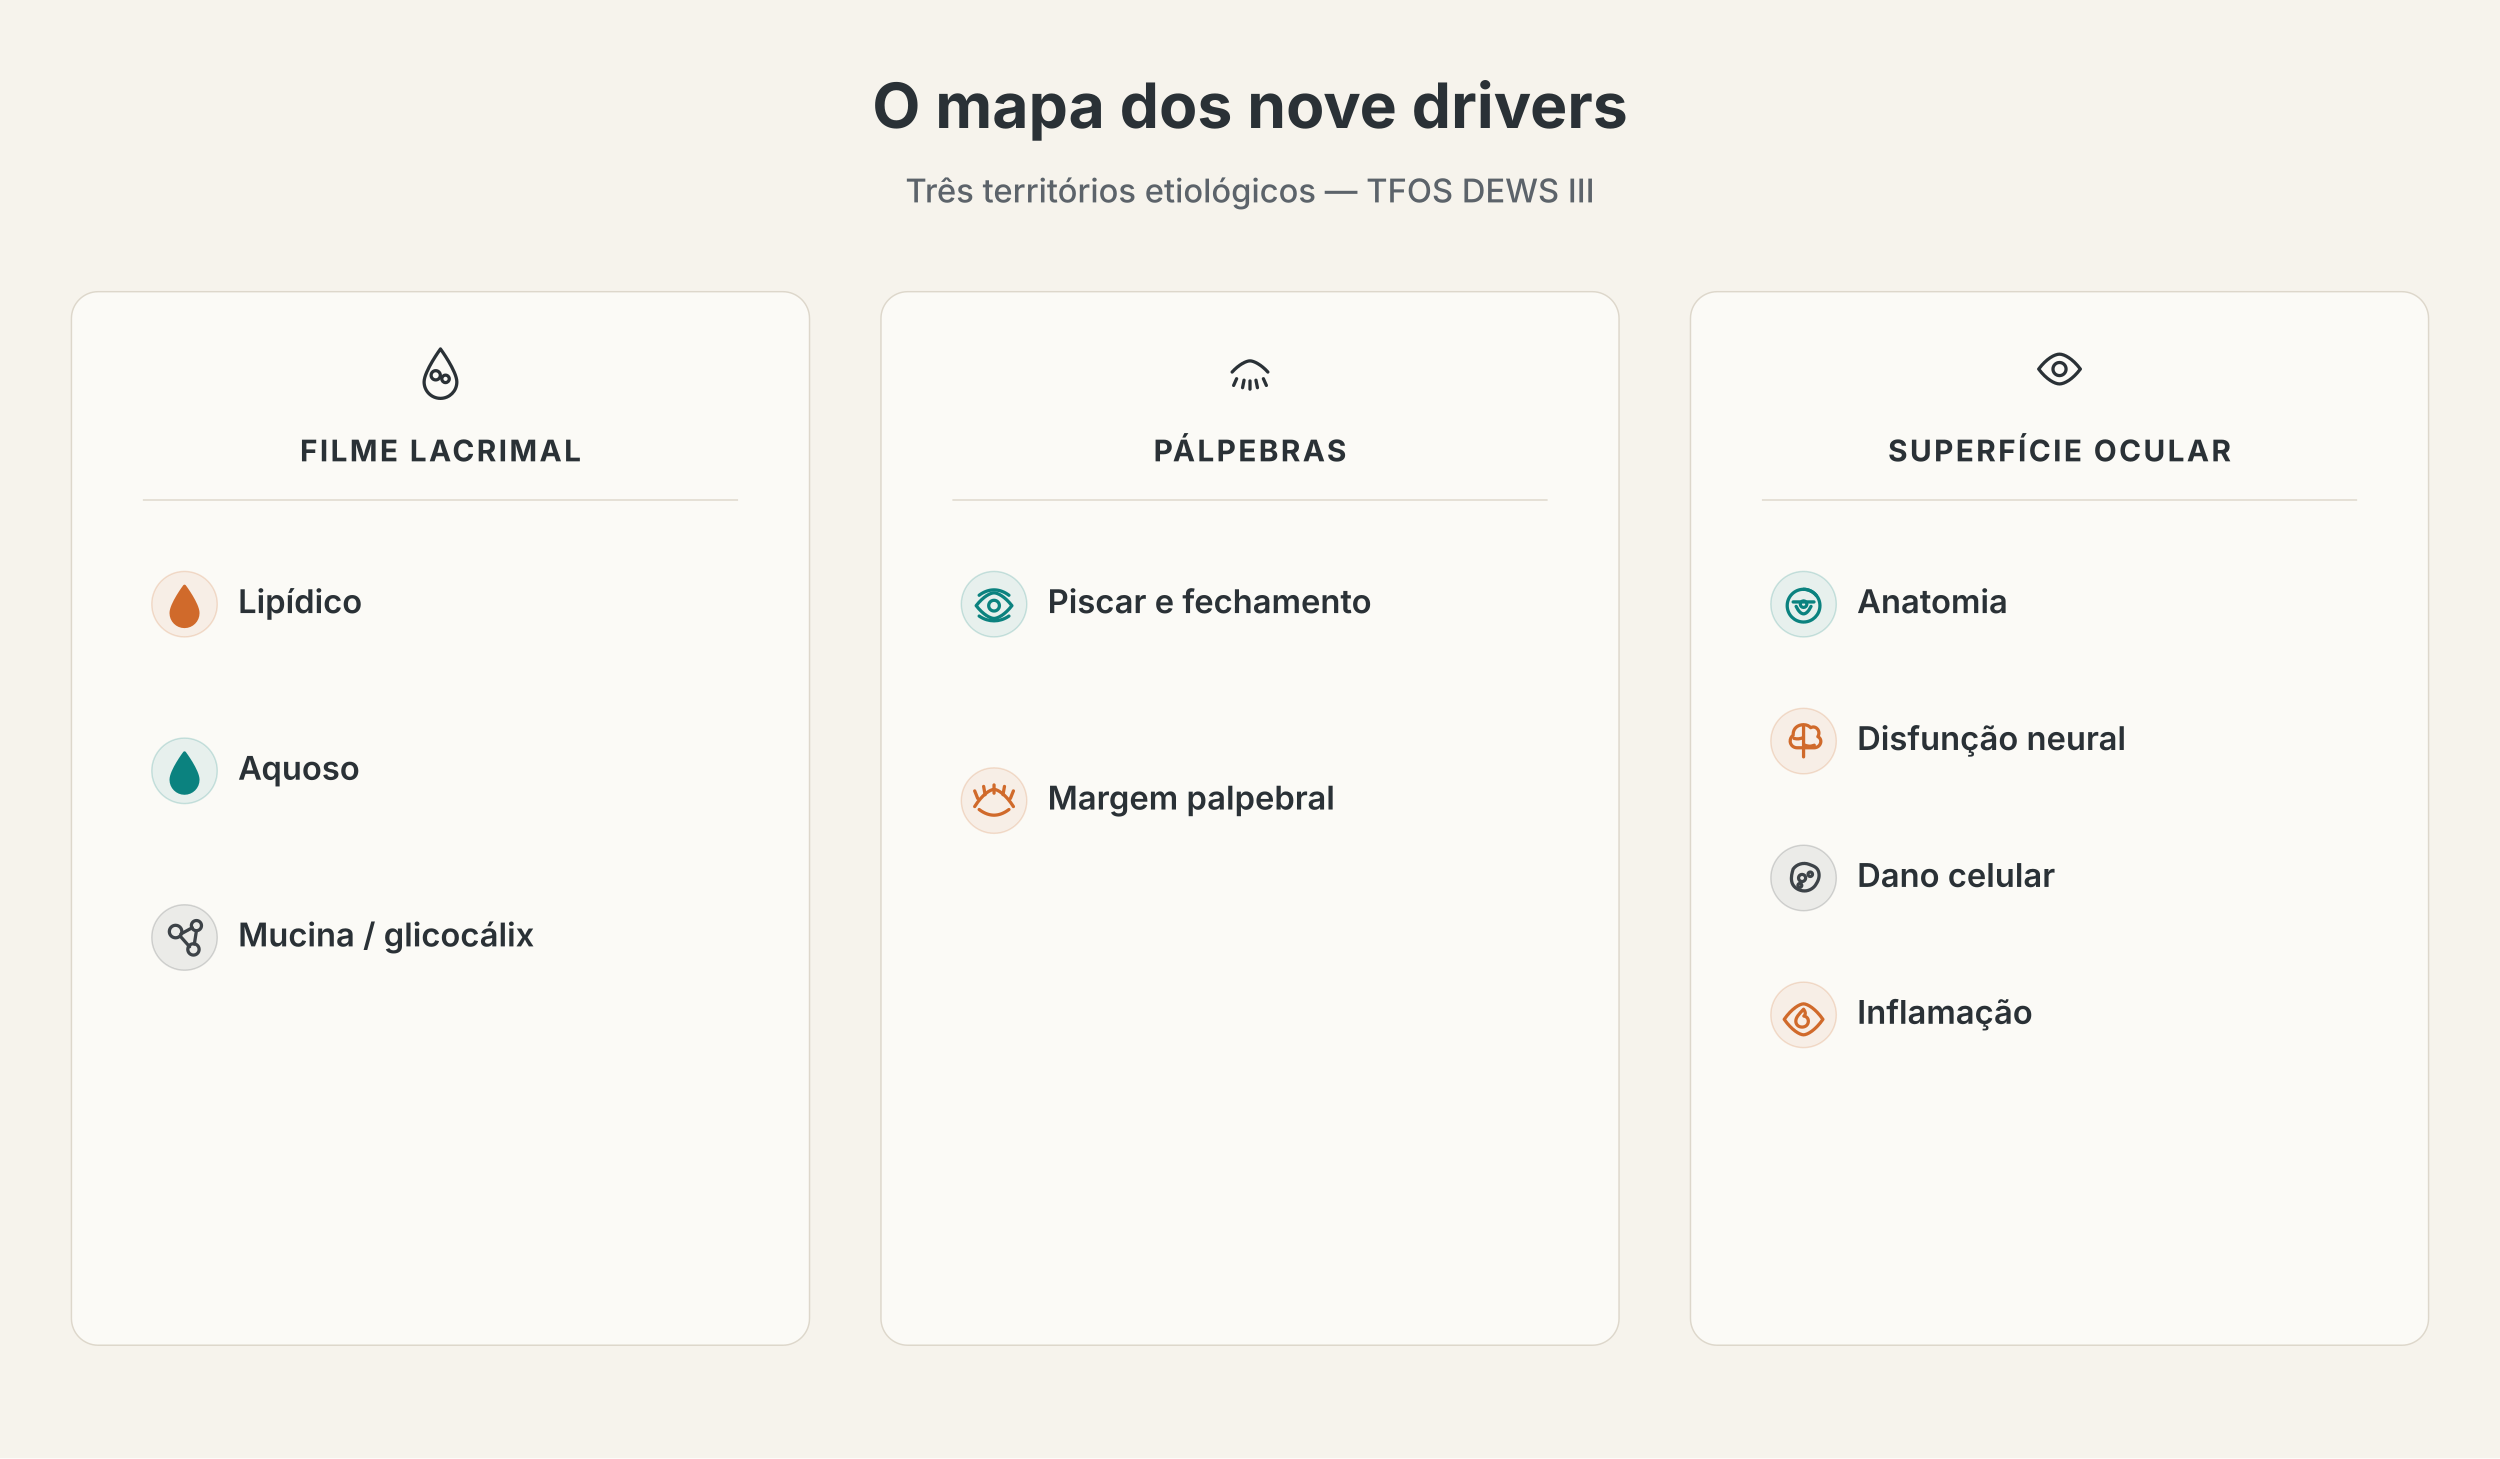
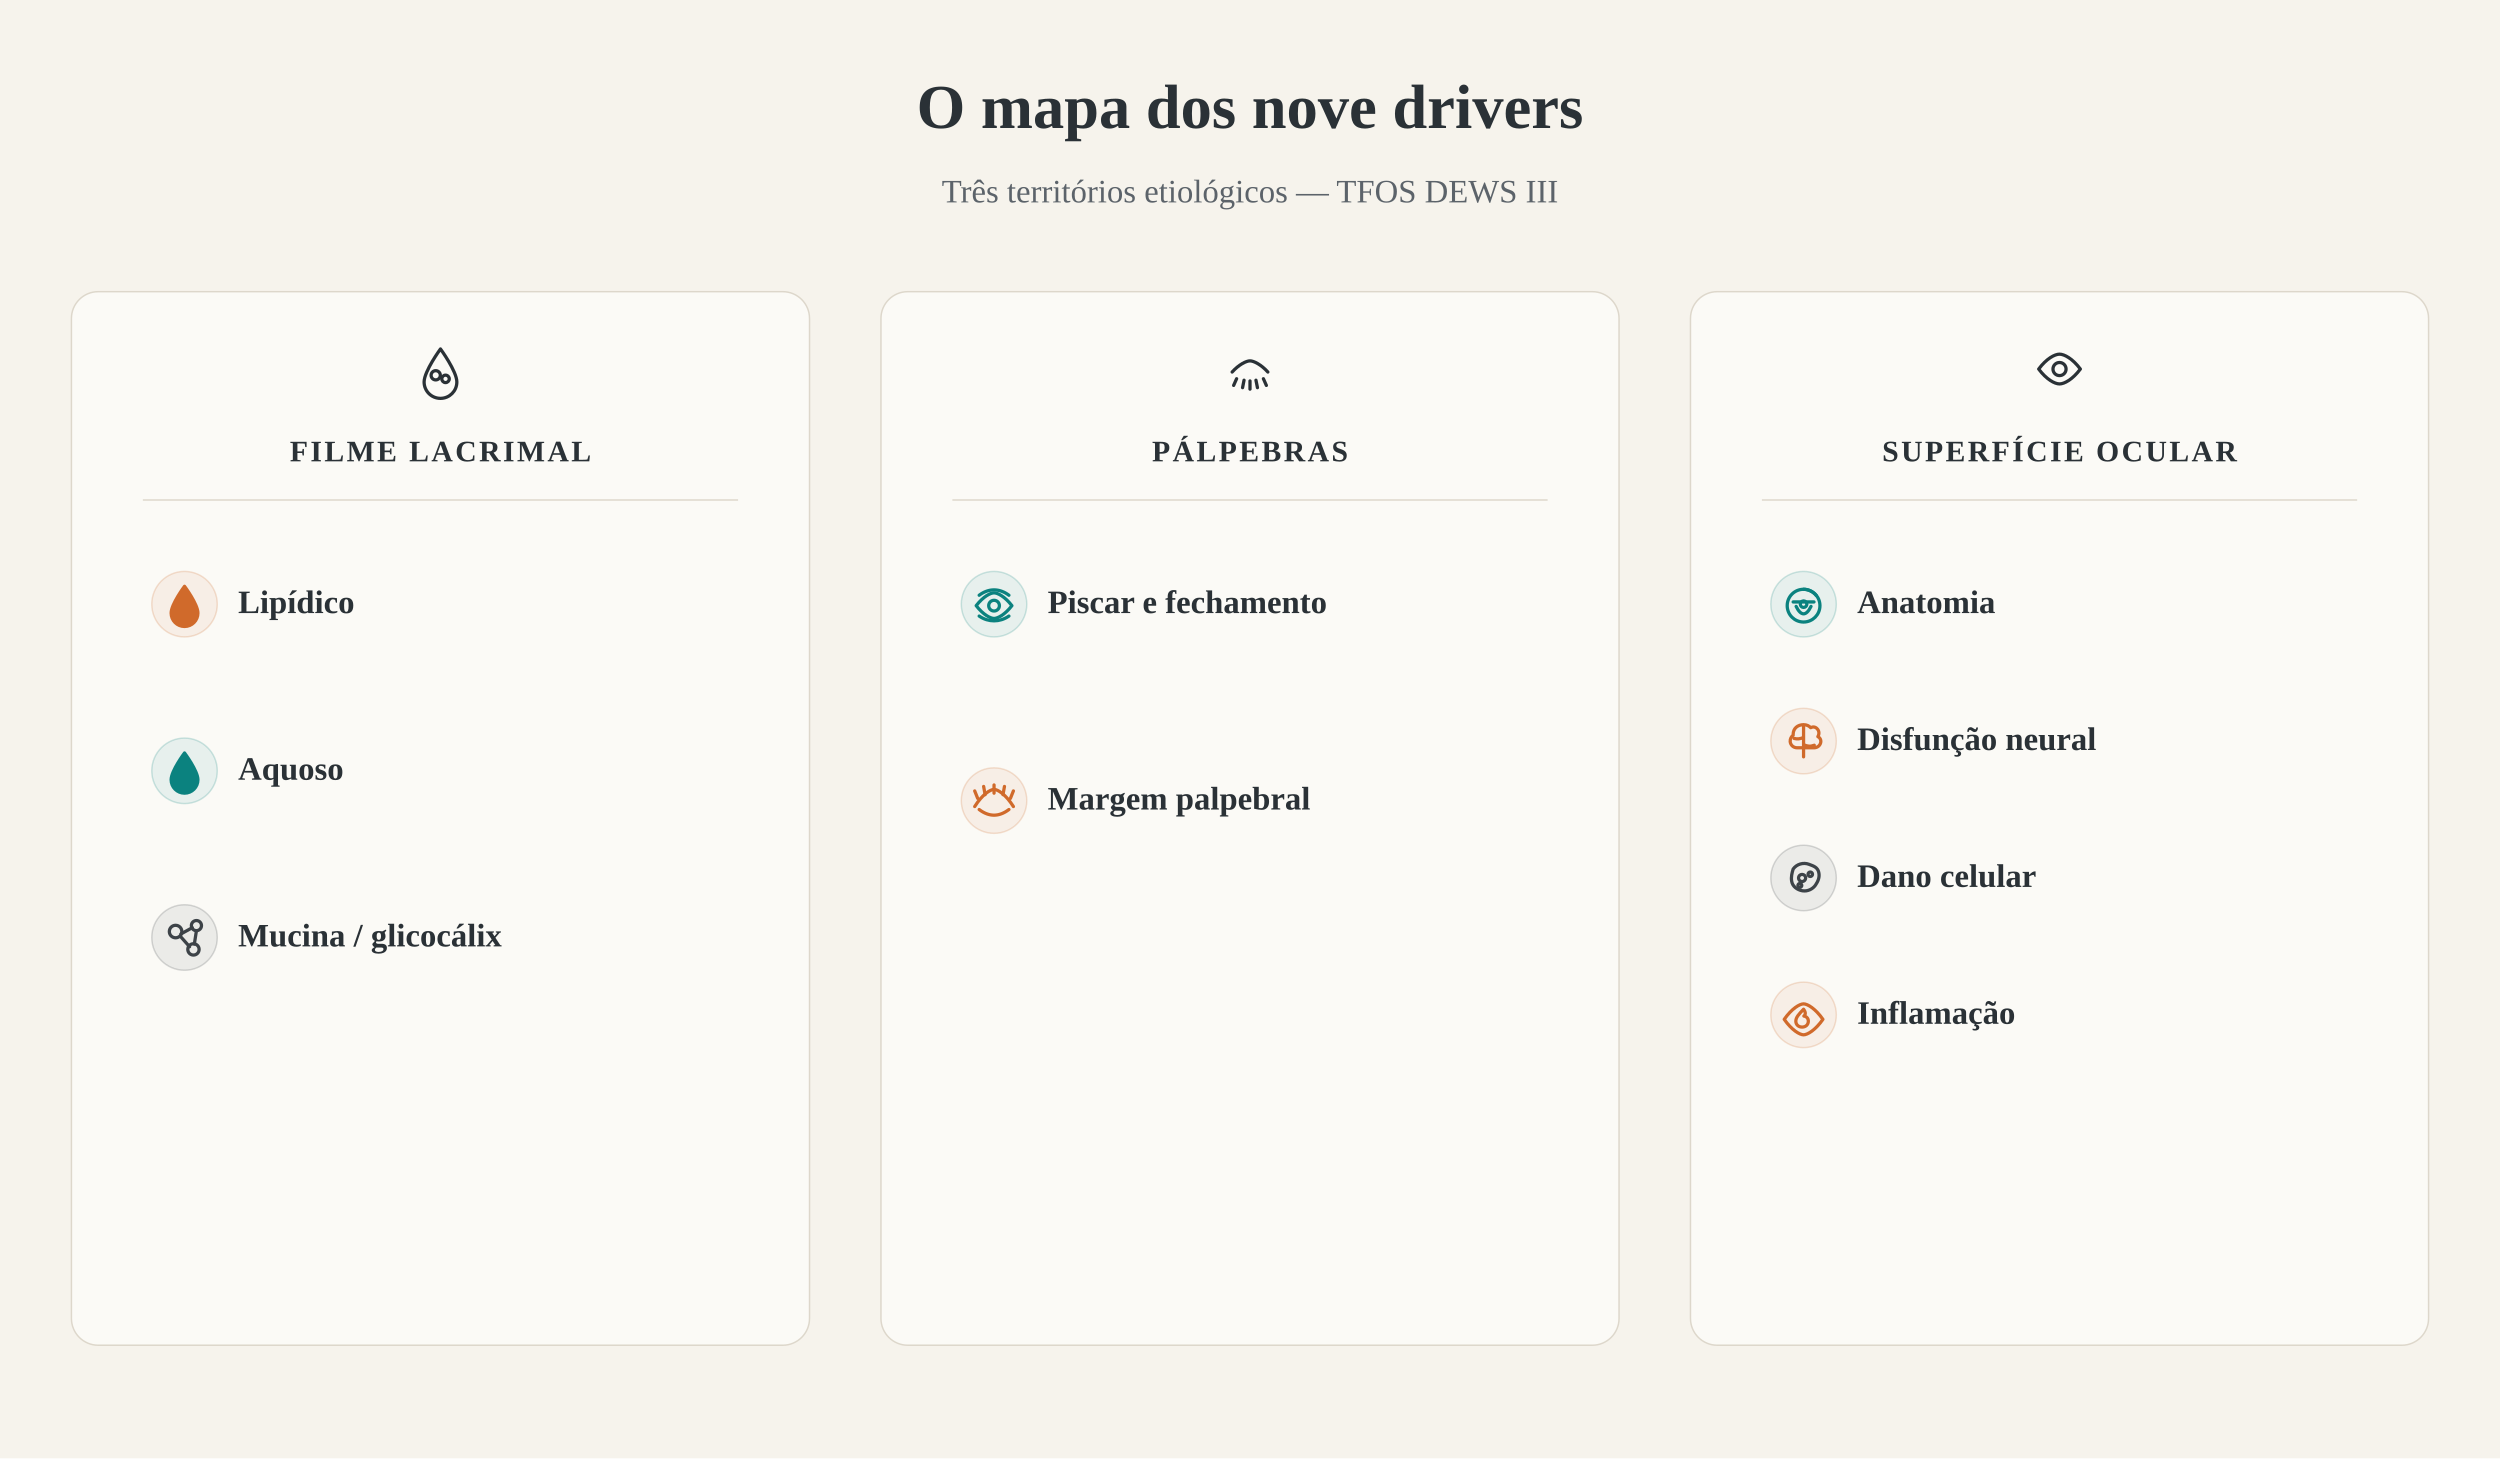
<svg xmlns="http://www.w3.org/2000/svg" width="1680" height="980" viewBox="0 0 1680 980" role="img">
-   <rect width="100%" height="100%" fill="#f6f3ec" />
-   <text x="840" y="86" text-anchor="middle" fill="#2a3136" font-family="Inter, ui-sans-serif, sans-serif" font-size="42" font-weight="750">O mapa dos nove drivers</text>
-   <text x="840" y="136" text-anchor="middle" fill="#5c636a" font-family="Inter, ui-sans-serif, sans-serif" font-size="22" font-weight="500">Três territórios etiológicos — TFOS DEWS III</text>
+   <rect width="100%" height="100%" fill="var(--mapa-fundo, #f6f3ec)" />
+   <text x="840" y="86" text-anchor="middle" fill="var(--mapa-tinta, #2a3136)" font-family="var(--surface-sans, ui-sans-serif, system-ui, sans-serif)" font-size="42" font-weight="750">O mapa dos nove drivers</text>
+   <text x="840" y="136" text-anchor="middle" fill="var(--mapa-suave, #5c636a)" font-family="var(--surface-sans, ui-sans-serif, system-ui, sans-serif)" font-size="22" font-weight="500">Três territórios etiológicos — TFOS DEWS III</text>
  <g>
-     <rect x="48" y="196" width="496" height="708" rx="18" fill="#fbfaf6" stroke="#ddd7cb" />
+     <rect x="48" y="196" width="496" height="708" rx="18" fill="var(--mapa-carta, #fbfaf6)" stroke="var(--mapa-fio, #ddd7cb)" />
    <g transform="translate(276 228)">
-       <g fill="none" stroke="#2a3136" stroke-width="2.2" stroke-linecap="round" stroke-linejoin="round">
+       <g fill="none" stroke="var(--mapa-tinta, #2a3136)" stroke-width="2.2" stroke-linecap="round" stroke-linejoin="round">
        <path d="M20 6.5c0 0-11 15-11 22.2a11 11 0 0 0 22 0C31 21.5 20 6.5 20 6.5z" />
        <circle cx="16.8" cy="24.2" r="3.1" />
        <circle cx="23.4" cy="26.6" r="2.5" />
      </g>
    </g>
-     <text x="296" y="310" text-anchor="middle" fill="#2a3136" font-family="Inter, ui-sans-serif, sans-serif" font-size="20" font-weight="750" letter-spacing="1.6">FILME LACRIMAL</text>
-     <line x1="96" y1="336" x2="496" y2="336" stroke="#ddd7cb" />
+     <text x="296" y="310" text-anchor="middle" fill="var(--mapa-tinta, #2a3136)" font-family="var(--surface-sans, ui-sans-serif, system-ui, sans-serif)" font-size="20" font-weight="750" letter-spacing="1.6">FILME LACRIMAL</text>
+     <line x1="96" y1="336" x2="496" y2="336" stroke="var(--mapa-fio, #ddd7cb)" />
    <g transform="translate(96 384)">
-       <circle cx="28" cy="22" r="22" fill="#d06a2b14" stroke="#d06a2b33" />
+       <circle cx="28" cy="22" r="22" fill="var(--mapa-cobre-tenue, #d06a2b14)" stroke="var(--mapa-cobre-fio, #d06a2b33)" />
      <g transform="translate(8 2)">
-         <g fill="#d06a2b" stroke="#d06a2b" stroke-width="2.2" stroke-linecap="round" stroke-linejoin="round">
+         <g fill="var(--mapa-cobre, #d06a2b)" stroke="var(--mapa-cobre, #d06a2b)" stroke-width="2.2" stroke-linecap="round" stroke-linejoin="round">
          <path d="M20 8c0 0-9 12-9 18a9 9 0 0 0 18 0c0-6-9-18-9-18z" />
        </g>
      </g>
-       <text x="64" y="28" fill="#2a3136" font-family="Inter, ui-sans-serif, sans-serif" font-size="22" font-weight="600">Lipídico</text>
+       <text x="64" y="28" fill="var(--mapa-tinta, #2a3136)" font-family="var(--surface-sans, ui-sans-serif, system-ui, sans-serif)" font-size="22" font-weight="600">Lipídico</text>
    </g>
    <g transform="translate(96 496)">
-       <circle cx="28" cy="22" r="22" fill="#0b827f14" stroke="#0b827f33" />
+       <circle cx="28" cy="22" r="22" fill="var(--mapa-teal-tenue, #0b827f14)" stroke="var(--mapa-teal-fio, #0b827f33)" />
      <g transform="translate(8 2)">
-         <g fill="#0b827f" stroke="#0b827f" stroke-width="2.2" stroke-linecap="round" stroke-linejoin="round">
+         <g fill="var(--mapa-teal, #0b827f)" stroke="var(--mapa-teal, #0b827f)" stroke-width="2.2" stroke-linecap="round" stroke-linejoin="round">
          <path d="M20 8c0 0-9 12-9 18a9 9 0 0 0 18 0c0-6-9-18-9-18z" />
        </g>
      </g>
-       <text x="64" y="28" fill="#2a3136" font-family="Inter, ui-sans-serif, sans-serif" font-size="22" font-weight="600">Aquoso</text>
+       <text x="64" y="28" fill="var(--mapa-tinta, #2a3136)" font-family="var(--surface-sans, ui-sans-serif, system-ui, sans-serif)" font-size="22" font-weight="600">Aquoso</text>
    </g>
    <g transform="translate(96 608)">
-       <circle cx="28" cy="22" r="22" fill="#3d434814" stroke="#3d434833" />
+       <circle cx="28" cy="22" r="22" fill="var(--mapa-neutro-tenue, #3d434814)" stroke="var(--mapa-neutro-fio, #3d434833)" />
      <g transform="translate(8 2)">
-         <g fill="none" stroke="#3d4348" stroke-width="2.2" stroke-linecap="round" stroke-linejoin="round">
+         <g fill="none" stroke="var(--mapa-neutro, #3d4348)" stroke-width="2.2" stroke-linecap="round" stroke-linejoin="round">
          <circle cx="14" cy="16" r="4.2" />
          <circle cx="28" cy="12" r="3.4" />
          <circle cx="26" cy="28" r="3.8" />
          <path d="M17.6 17.6 25.2 13.4M17.2 19.2 23.4 26.2M28 15.4 26.6 24.4" />
        </g>
      </g>
-       <text x="64" y="28" fill="#2a3136" font-family="Inter, ui-sans-serif, sans-serif" font-size="22" font-weight="600">Mucina / glicocálix</text>
+       <text x="64" y="28" fill="var(--mapa-tinta, #2a3136)" font-family="var(--surface-sans, ui-sans-serif, system-ui, sans-serif)" font-size="22" font-weight="600">Mucina / glicocálix</text>
    </g>
  </g>
  <g>
-     <rect x="592" y="196" width="496" height="708" rx="18" fill="#fbfaf6" stroke="#ddd7cb" />
+     <rect x="592" y="196" width="496" height="708" rx="18" fill="var(--mapa-carta, #fbfaf6)" stroke="var(--mapa-fio, #ddd7cb)" />
    <g transform="translate(820 228)">
-       <g fill="none" stroke="#2a3136" stroke-width="2.2" stroke-linecap="round" stroke-linejoin="round">
+       <g fill="none" stroke="var(--mapa-tinta, #2a3136)" stroke-width="2.2" stroke-linecap="round" stroke-linejoin="round">
        <path d="M8 22c4.5-5 9.5-7.5 12-7.5S27.5 17 32 22" />
        <path d="M11 26.5 9 31M16 27.5 15 32.5M20 28 20 33.5M24 27.5 25 32.5M29 26.5 31 31" />
      </g>
    </g>
-     <text x="840" y="310" text-anchor="middle" fill="#2a3136" font-family="Inter, ui-sans-serif, sans-serif" font-size="20" font-weight="750" letter-spacing="1.6">PÁLPEBRAS</text>
-     <line x1="640" y1="336" x2="1040" y2="336" stroke="#ddd7cb" />
+     <text x="840" y="310" text-anchor="middle" fill="var(--mapa-tinta, #2a3136)" font-family="var(--surface-sans, ui-sans-serif, system-ui, sans-serif)" font-size="20" font-weight="750" letter-spacing="1.6">PÁLPEBRAS</text>
+     <line x1="640" y1="336" x2="1040" y2="336" stroke="var(--mapa-fio, #ddd7cb)" />
    <g transform="translate(640 384)">
-       <circle cx="28" cy="22" r="22" fill="#0b827f14" stroke="#0b827f33" />
+       <circle cx="28" cy="22" r="22" fill="var(--mapa-teal-tenue, #0b827f14)" stroke="var(--mapa-teal-fio, #0b827f33)" />
      <g transform="translate(8 2)">
-         <g fill="none" stroke="#0b827f" stroke-width="2.2" stroke-linecap="round" stroke-linejoin="round">
+         <g fill="none" stroke="var(--mapa-teal, #0b827f)" stroke-width="2.2" stroke-linecap="round" stroke-linejoin="round">
          <path d="M10 14c3.2-2.4 6.6-3.6 10-3.6S26.8 11.6 30 14" />
          <path d="M8 21c4.8-6.2 9.6-8.6 12-8.6s7.2 2.4 12 8.6c-4.8 6.2-9.6 8.6-12 8.6S12.8 27.2 8 21z" />
          <circle cx="20" cy="21" r="3.6" />
          <path d="M10 28c3.2 2.2 6.6 3.2 10 3.2s6.8-1 10-3.2" />
        </g>
      </g>
-       <text x="64" y="28" fill="#2a3136" font-family="Inter, ui-sans-serif, sans-serif" font-size="22" font-weight="600">Piscar e fechamento</text>
+       <text x="64" y="28" fill="var(--mapa-tinta, #2a3136)" font-family="var(--surface-sans, ui-sans-serif, system-ui, sans-serif)" font-size="22" font-weight="600">Piscar e fechamento</text>
    </g>
    <g transform="translate(640 516)">
-       <circle cx="28" cy="22" r="22" fill="#d06a2b14" stroke="#d06a2b33" />
+       <circle cx="28" cy="22" r="22" fill="var(--mapa-cobre-tenue, #d06a2b14)" stroke="var(--mapa-cobre-fio, #d06a2b33)" />
      <g transform="translate(8 2)">
-         <g fill="none" stroke="#d06a2b" stroke-width="2.2" stroke-linecap="round" stroke-linejoin="round">
+         <g fill="none" stroke="var(--mapa-cobre, #d06a2b)" stroke-width="2.2" stroke-linecap="round" stroke-linejoin="round">
          <path d="M7 24c5-8 10.4-11.5 13-11.5S28 16 33 24" />
          <path d="M9 18.5 7 13.5M14 16 13 10.5M20 15 20 9.5M26 16 27 10.5M31 18.5 33 13.5" />
          <path d="M10 26c3.4 2.6 6.8 3.8 10 3.8s6.6-1.2 10-3.8" />
        </g>
      </g>
-       <text x="64" y="28" fill="#2a3136" font-family="Inter, ui-sans-serif, sans-serif" font-size="22" font-weight="600">Margem palpebral</text>
+       <text x="64" y="28" fill="var(--mapa-tinta, #2a3136)" font-family="var(--surface-sans, ui-sans-serif, system-ui, sans-serif)" font-size="22" font-weight="600">Margem palpebral</text>
    </g>
  </g>
  <g>
-     <rect x="1136" y="196" width="496" height="708" rx="18" fill="#fbfaf6" stroke="#ddd7cb" />
+     <rect x="1136" y="196" width="496" height="708" rx="18" fill="var(--mapa-carta, #fbfaf6)" stroke="var(--mapa-fio, #ddd7cb)" />
    <g transform="translate(1364 228)">
-       <g fill="none" stroke="#2a3136" stroke-width="2.2" stroke-linecap="round" stroke-linejoin="round">
+       <g fill="none" stroke="var(--mapa-tinta, #2a3136)" stroke-width="2.2" stroke-linecap="round" stroke-linejoin="round">
        <path d="M6 20c5.2-7 10.8-10 14-10s8.8 3 14 10c-5.2 7-10.8 10-14 10S11.2 27 6 20z" />
        <circle cx="20" cy="20" r="4.4" />
      </g>
    </g>
-     <text x="1384" y="310" text-anchor="middle" fill="#2a3136" font-family="Inter, ui-sans-serif, sans-serif" font-size="20" font-weight="750" letter-spacing="1.6">SUPERFÍCIE OCULAR</text>
-     <line x1="1184" y1="336" x2="1584" y2="336" stroke="#ddd7cb" />
+     <text x="1384" y="310" text-anchor="middle" fill="var(--mapa-tinta, #2a3136)" font-family="var(--surface-sans, ui-sans-serif, system-ui, sans-serif)" font-size="20" font-weight="750" letter-spacing="1.6">SUPERFÍCIE OCULAR</text>
+     <line x1="1184" y1="336" x2="1584" y2="336" stroke="var(--mapa-fio, #ddd7cb)" />
    <g transform="translate(1184 384)">
-       <circle cx="28" cy="22" r="22" fill="#0b827f14" stroke="#0b827f33" />
+       <circle cx="28" cy="22" r="22" fill="var(--mapa-teal-tenue, #0b827f14)" stroke="var(--mapa-teal-fio, #0b827f33)" />
      <g transform="translate(8 2)">
-         <g fill="none" stroke="#0b827f" stroke-width="2.2" stroke-linecap="round" stroke-linejoin="round">
+         <g fill="none" stroke="var(--mapa-teal, #0b827f)" stroke-width="2.2" stroke-linecap="round" stroke-linejoin="round">
          <circle cx="20" cy="21" r="11" />
          <path d="M20 10c3.2 0 6.4 1.6 8.6 4.2" />
          <path d="M13 18.5h14" />
          <path d="M15 21.5c1.6 3.4 3.4 5 5 5s3.4-1.6 5-5" />
          <circle cx="20" cy="20" r="2.2" />
        </g>
      </g>
-       <text x="64" y="28" fill="#2a3136" font-family="Inter, ui-sans-serif, sans-serif" font-size="22" font-weight="600">Anatomia</text>
+       <text x="64" y="28" fill="var(--mapa-tinta, #2a3136)" font-family="var(--surface-sans, ui-sans-serif, system-ui, sans-serif)" font-size="22" font-weight="600">Anatomia</text>
    </g>
    <g transform="translate(1184 476)">
-       <circle cx="28" cy="22" r="22" fill="#d06a2b14" stroke="#d06a2b33" />
+       <circle cx="28" cy="22" r="22" fill="var(--mapa-cobre-tenue, #d06a2b14)" stroke="var(--mapa-cobre-fio, #d06a2b33)" />
      <g transform="translate(8 2)">
-         <g fill="none" stroke="#d06a2b" stroke-width="2.2" stroke-linecap="round" stroke-linejoin="round">
+         <g fill="none" stroke="var(--mapa-cobre, #d06a2b)" stroke-width="2.2" stroke-linecap="round" stroke-linejoin="round">
          <path d="M13 15.5c0-4 3-6.5 7-6.5 2.2 0 3.6 0.8 4.8 2 1.4-0.8 3.2-0.6 4.4 0.8 1.4 1.5 1.4 3.6 0.4 5.2 1.6 0.8 2.4 2.6 1.8 4.4-0.6 2-2.6 3.2-4.6 3.1H15.6c-2.4 0-4.4-1.8-4.6-4.2-0.1-1.8 0.8-3.4 2-4.2z" />
          <path d="M20 9.4v21.2M13.6 18.2c2.2 0.6 3.8 0.4 6.4-0.6M20 22.4c2.6 1.2 4.6 1.4 7.2 0.4" />
        </g>
      </g>
-       <text x="64" y="28" fill="#2a3136" font-family="Inter, ui-sans-serif, sans-serif" font-size="22" font-weight="600">Disfunção neural</text>
+       <text x="64" y="28" fill="var(--mapa-tinta, #2a3136)" font-family="var(--surface-sans, ui-sans-serif, system-ui, sans-serif)" font-size="22" font-weight="600">Disfunção neural</text>
    </g>
    <g transform="translate(1184 568)">
-       <circle cx="28" cy="22" r="22" fill="#3d434814" stroke="#3d434833" />
+       <circle cx="28" cy="22" r="22" fill="var(--mapa-neutro-tenue, #3d434814)" stroke="var(--mapa-neutro-fio, #3d434833)" />
      <g transform="translate(8 2)">
-         <g fill="none" stroke="#3d4348" stroke-width="2.2" stroke-linecap="round" stroke-linejoin="round">
+         <g fill="none" stroke="var(--mapa-neutro, #3d4348)" stroke-width="2.2" stroke-linecap="round" stroke-linejoin="round">
          <path d="M13 14c2.4-3.4 7-4.6 10.6-3.2 3.2 1.2 5.8 2 6.6 5.4 0.8 3.4-0.6 6.2-2.2 8.6-1.8 2.6-5.2 4.4-8.8 3.8-3.4-0.6-6.6-2.8-7.2-6.4-0.5-2.8 0.2-5.6 1-8.2z" />
          <circle cx="19" cy="20" r="2.4" />
          <circle cx="24.5" cy="17.5" r="1.5" />
          <circle cx="17.5" cy="25" r="1.3" />
        </g>
      </g>
-       <text x="64" y="28" fill="#2a3136" font-family="Inter, ui-sans-serif, sans-serif" font-size="22" font-weight="600">Dano celular</text>
+       <text x="64" y="28" fill="var(--mapa-tinta, #2a3136)" font-family="var(--surface-sans, ui-sans-serif, system-ui, sans-serif)" font-size="22" font-weight="600">Dano celular</text>
    </g>
    <g transform="translate(1184 660)">
-       <circle cx="28" cy="22" r="22" fill="#d06a2b14" stroke="#d06a2b33" />
+       <circle cx="28" cy="22" r="22" fill="var(--mapa-cobre-tenue, #d06a2b14)" stroke="var(--mapa-cobre-fio, #d06a2b33)" />
      <g transform="translate(8 2)">
-         <g fill="none" stroke="#d06a2b" stroke-width="2.2" stroke-linecap="round" stroke-linejoin="round">
+         <g fill="none" stroke="var(--mapa-cobre, #d06a2b)" stroke-width="2.2" stroke-linecap="round" stroke-linejoin="round">
          <path d="M7 23c5-7.2 10.4-10.4 13-10.4S28 15.8 33 23c-5 7.2-10.4 10.4-13 10.4S12 30.2 7 23z" />
          <path d="M20 16.2c1.6 2.2 1.4 3.6 0.2 4.6 1.8 0.2 3 1.6 3 3.4 0 2.4-1.8 4-4.2 4s-4.2-1.6-4.2-4c0-2.6 2.2-4.8 5.2-8z" />
        </g>
      </g>
-       <text x="64" y="28" fill="#2a3136" font-family="Inter, ui-sans-serif, sans-serif" font-size="22" font-weight="600">Inflamação</text>
+       <text x="64" y="28" fill="var(--mapa-tinta, #2a3136)" font-family="var(--surface-sans, ui-sans-serif, system-ui, sans-serif)" font-size="22" font-weight="600">Inflamação</text>
    </g>
  </g>
</svg>
